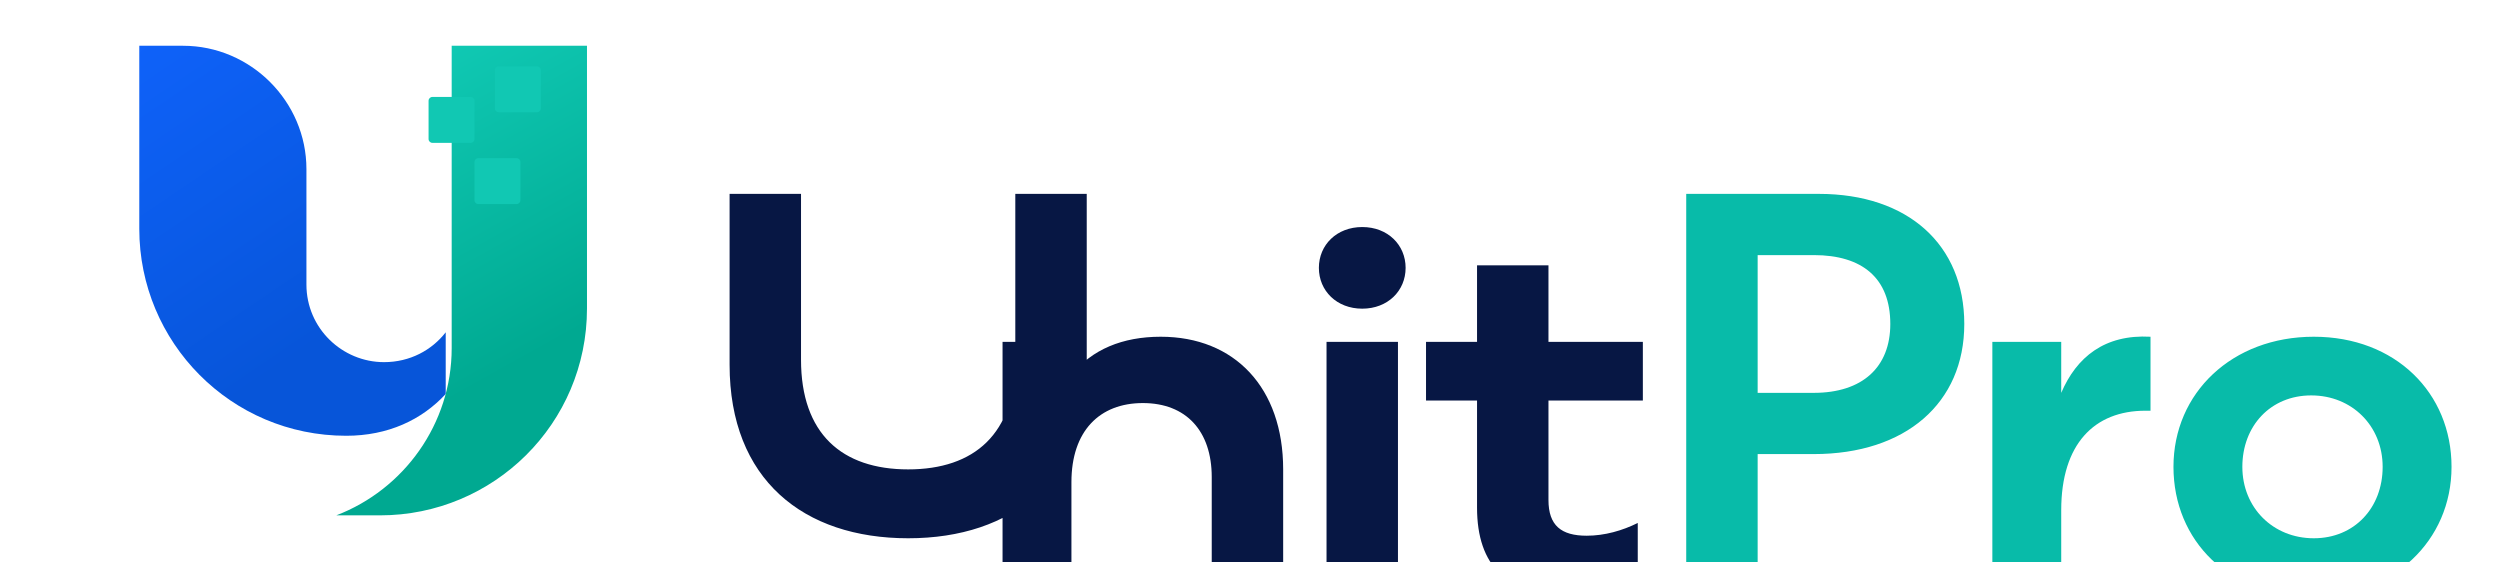
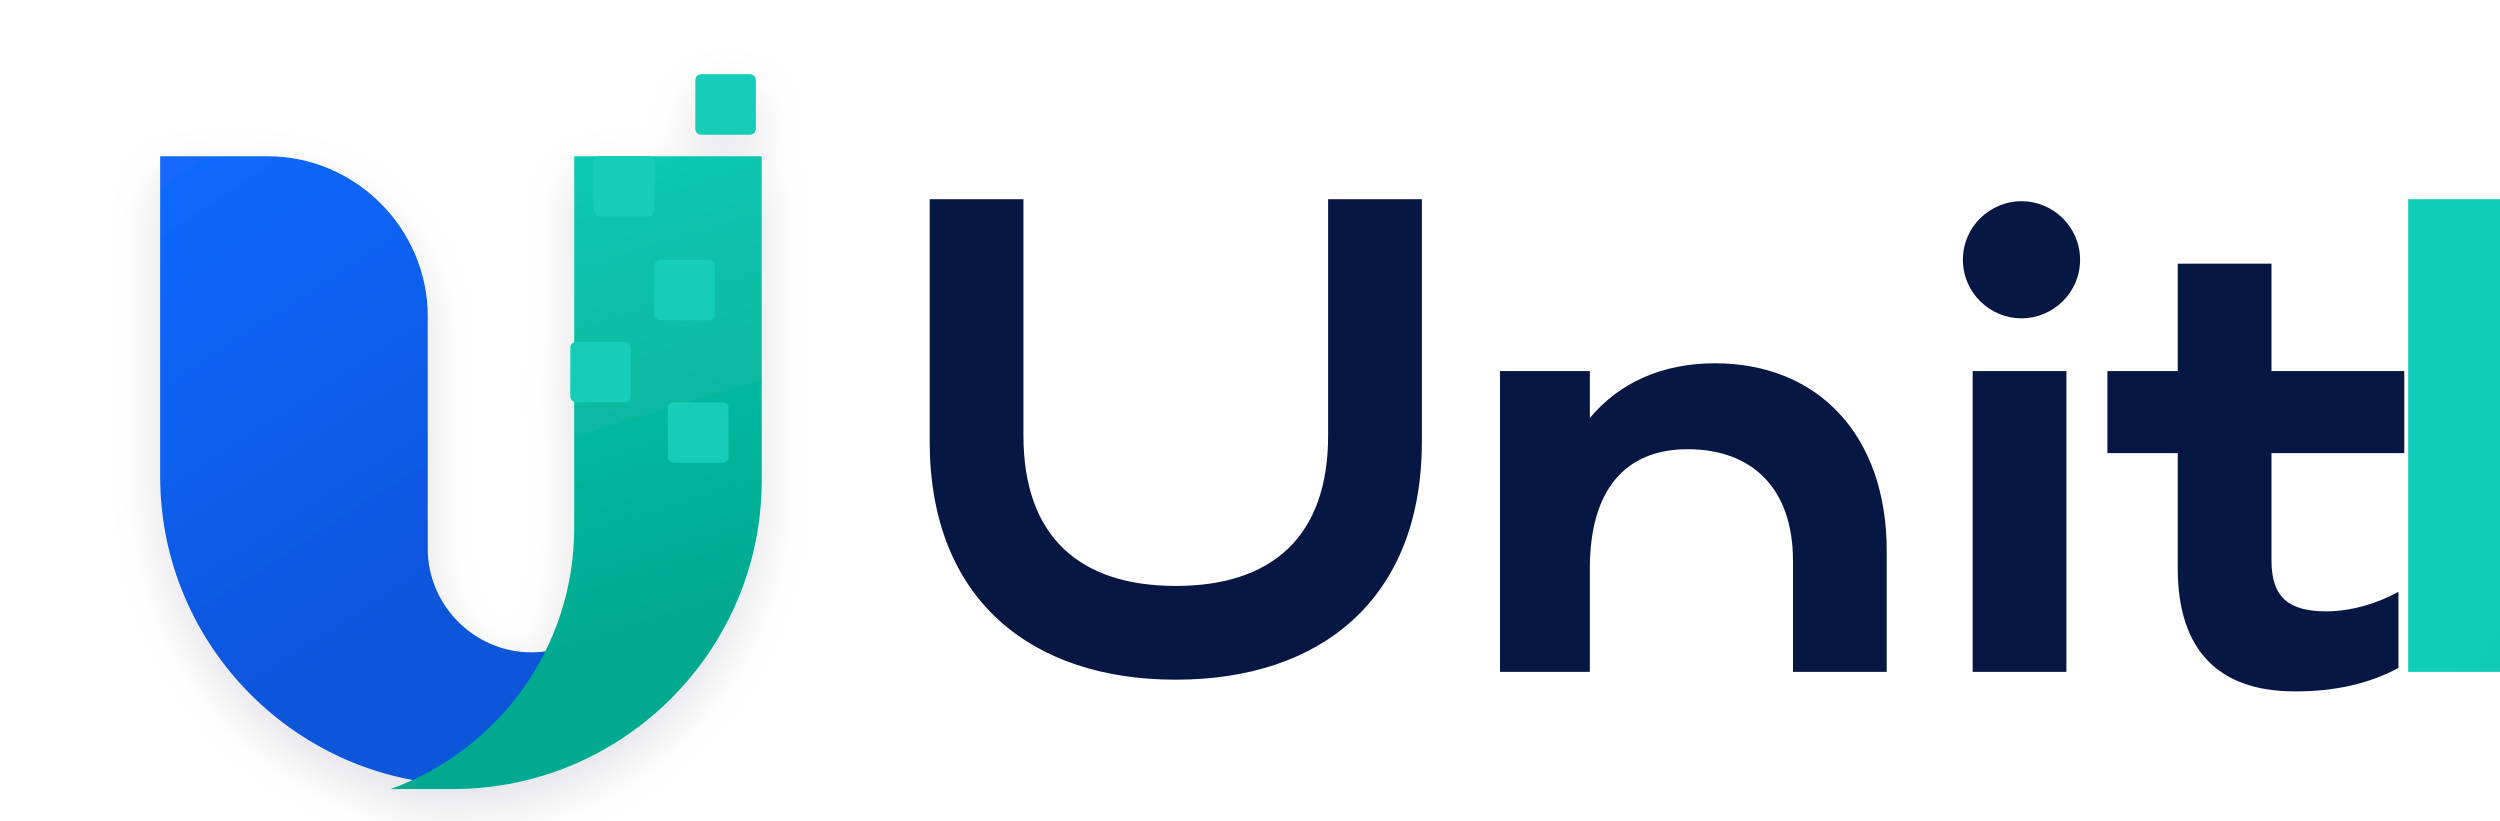
- <svg xmlns="http://www.w3.org/2000/svg" width="980" height="220" viewBox="0 0 980 220" role="img" aria-labelledby="title">
+ <svg xmlns="http://www.w3.org/2000/svg" width="1280" height="420" viewBox="0 0 1280 420" role="img" aria-labelledby="title desc">
  <defs>
-     <linearGradient id="unitpro-blue" x1="30" y1="20" x2="145" y2="190" gradientUnits="userSpaceOnUse">
-       <stop stop-color="#1064ff" />
-       <stop offset="1" stop-color="#0755d9" />
+     <linearGradient id="unitproBlue" x1="88" y1="78" x2="238" y2="310" gradientUnits="userSpaceOnUse">
+       <stop stop-color="#1269FF" />
+       <stop offset="1" stop-color="#0754D9" />
    </linearGradient>
-     <linearGradient id="unitpro-teal" x1="168" y1="40" x2="255" y2="196" gradientUnits="userSpaceOnUse">
-       <stop stop-color="#12cdb8" />
-       <stop offset="1" stop-color="#00a991" />
+     <linearGradient id="unitproTeal" x1="280" y1="58" x2="360" y2="320" gradientUnits="userSpaceOnUse">
+       <stop stop-color="#10CDB8" />
+       <stop offset="1" stop-color="#00A98F" />
    </linearGradient>
+     <linearGradient id="unitproTextTeal" x1="882" y1="128" x2="1162" y2="295" gradientUnits="userSpaceOnUse">
+       <stop stop-color="#10CDB8" />
+       <stop offset="1" stop-color="#04AD97" />
+     </linearGradient>
+     <filter id="softShadow" x="-12%" y="-12%" width="124%" height="124%" color-interpolation-filters="sRGB">
+       <feDropShadow dx="0" dy="10" stdDeviation="12" flood-color="#0f172a" flood-opacity="0.12" />
+     </filter>
  </defs>
-   <rect width="980" height="220" fill="none" />
-   <path fill="url(#unitpro-blue)" d="M52 43h22c34 0 62 28 62 62v58c0 22 18 39 39 39 13 0 24-6 31-15v31c-12 13-29 21-50 21-58 0-104-47-104-104V43Z" transform="scale(.78) translate(18 -20)" />
-   <path fill="url(#unitpro-teal)" d="M236 43h41v132c0 58-47 104-104 104h-22c34-13 58-46 58-84V43h27Z" transform="scale(.78) translate(18 -20)" />
-   <rect x="168" y="38" width="18" height="18" rx="1.5" fill="#11c8b3" />
-   <rect x="194" y="26" width="18" height="18" rx="1.5" fill="#11c8b3" />
-   <rect x="186" y="62" width="18" height="18" rx="1.5" fill="#11c8b3" />
-   <path fill="#071744" d="M286 76h28v65c0 29 16 43 42 43s42-14 42-43V76h28v67c0 45-29 68-70 68s-70-23-70-68V76Zm107 58h27v13c8-10 20-15 35-15 29 0 48 20 48 52v48h-28v-45c0-18-10-29-27-29-17 0-28 11-28 31v43h-27v-98Zm127 0h28v98h-28v-98Zm-3-29c0-9 7-16 17-16s17 7 17 16-7 16-17 16-17-7-17-16Zm62 52h-20v-23h20v-30h28v30h37v23h-37v39c0 10 5 14 15 14 7 0 14-2 20-5v22c-8 4-17 6-29 6-22 0-34-11-34-34v-42Z" />
-   <path fill="#08bba9" d="M661 76h52c35 0 57 20 57 51s-23 51-59 51h-22v54h-28V76Zm50 78c19 0 30-10 30-27 0-18-11-27-30-27h-22v54h22Zm70-20h27v20c6-14 17-23 35-22v29h-2c-20 0-33 13-33 39v32h-27v-98Zm71 49c0-29 23-51 55-51s54 22 54 51-23 51-55 51-54-22-54-51Zm82 0c0-16-12-28-28-28s-27 12-27 28 12 28 28 28 27-12 27-28Z" />
+   <rect width="1280" height="420" fill="none" />
+   <g filter="url(#softShadow)">
+     <path fill="url(#unitproBlue)" d="M82 80h55c45 0 82 37 82 82v119c0 29 24 53 53 53 25 0 46-17 52-40v76c-22 20-51 32-84 32-87 0-158-71-158-158V80Z" />
+     <path fill="url(#unitproTeal)" d="M326 80h64v166c0 87-71 158-158 158h-32c55-20 94-72 94-134V80h32Z" />
+     <rect x="304" y="80" width="31" height="31" rx="3" fill="#12CDB8" />
+     <rect x="356" y="38" width="31" height="31" rx="3" fill="#12CDB8" />
+     <rect x="335" y="133" width="31" height="31" rx="3" fill="#12CDB8" />
+     <rect x="292" y="175" width="31" height="31" rx="3" fill="#12CDB8" />
+     <rect x="342" y="206" width="31" height="31" rx="3" fill="#12CDB8" />
+   </g>
+   <g transform="translate(476 102)">
+     <path fill="#071744" d="M0 0h48v121c0 52 29 77 78 77s78-25 78-77V0h48v124c0 81-52 122-126 122S0 205 0 124V0Zm292 88h46v24c15-18 37-28 64-28 53 0 88 37 88 96v62h-48v-57c0-36-20-57-54-57-32 0-50 21-50 61v53h-46V88Zm242 0h48v154h-48V88Zm-5-57c0-17 14-30 30-30s30 13 30 30-14 30-30 30-30-13-30-30Zm110 99h-36V88h36V33h48v55h68v42h-68v55c0 19 9 26 28 26 13 0 26-4 37-10v39c-15 8-32 12-53 12-39 0-60-21-60-63v-59Z" />
+     <path fill="url(#unitproTextTeal)" d="M797 0h96c65 0 106 37 106 95s-43 95-109 95h-45v52h-48V0Zm92 147c36 0 57-19 57-52 0-34-21-52-57-52h-44v104h44Zm130-59h46v37c12-27 34-42 67-40v52h-4c-37 0-63 25-63 76v29h-46V88Zm130 77c0-48 39-81 91-81s90 33 90 81-39 81-91 81-90-33-90-81Zm135 0c0-25-19-43-45-43s-44 18-44 43 19 43 45 43 44-18 44-43Z" transform="translate(-40 0)" />
+   </g>
</svg>
